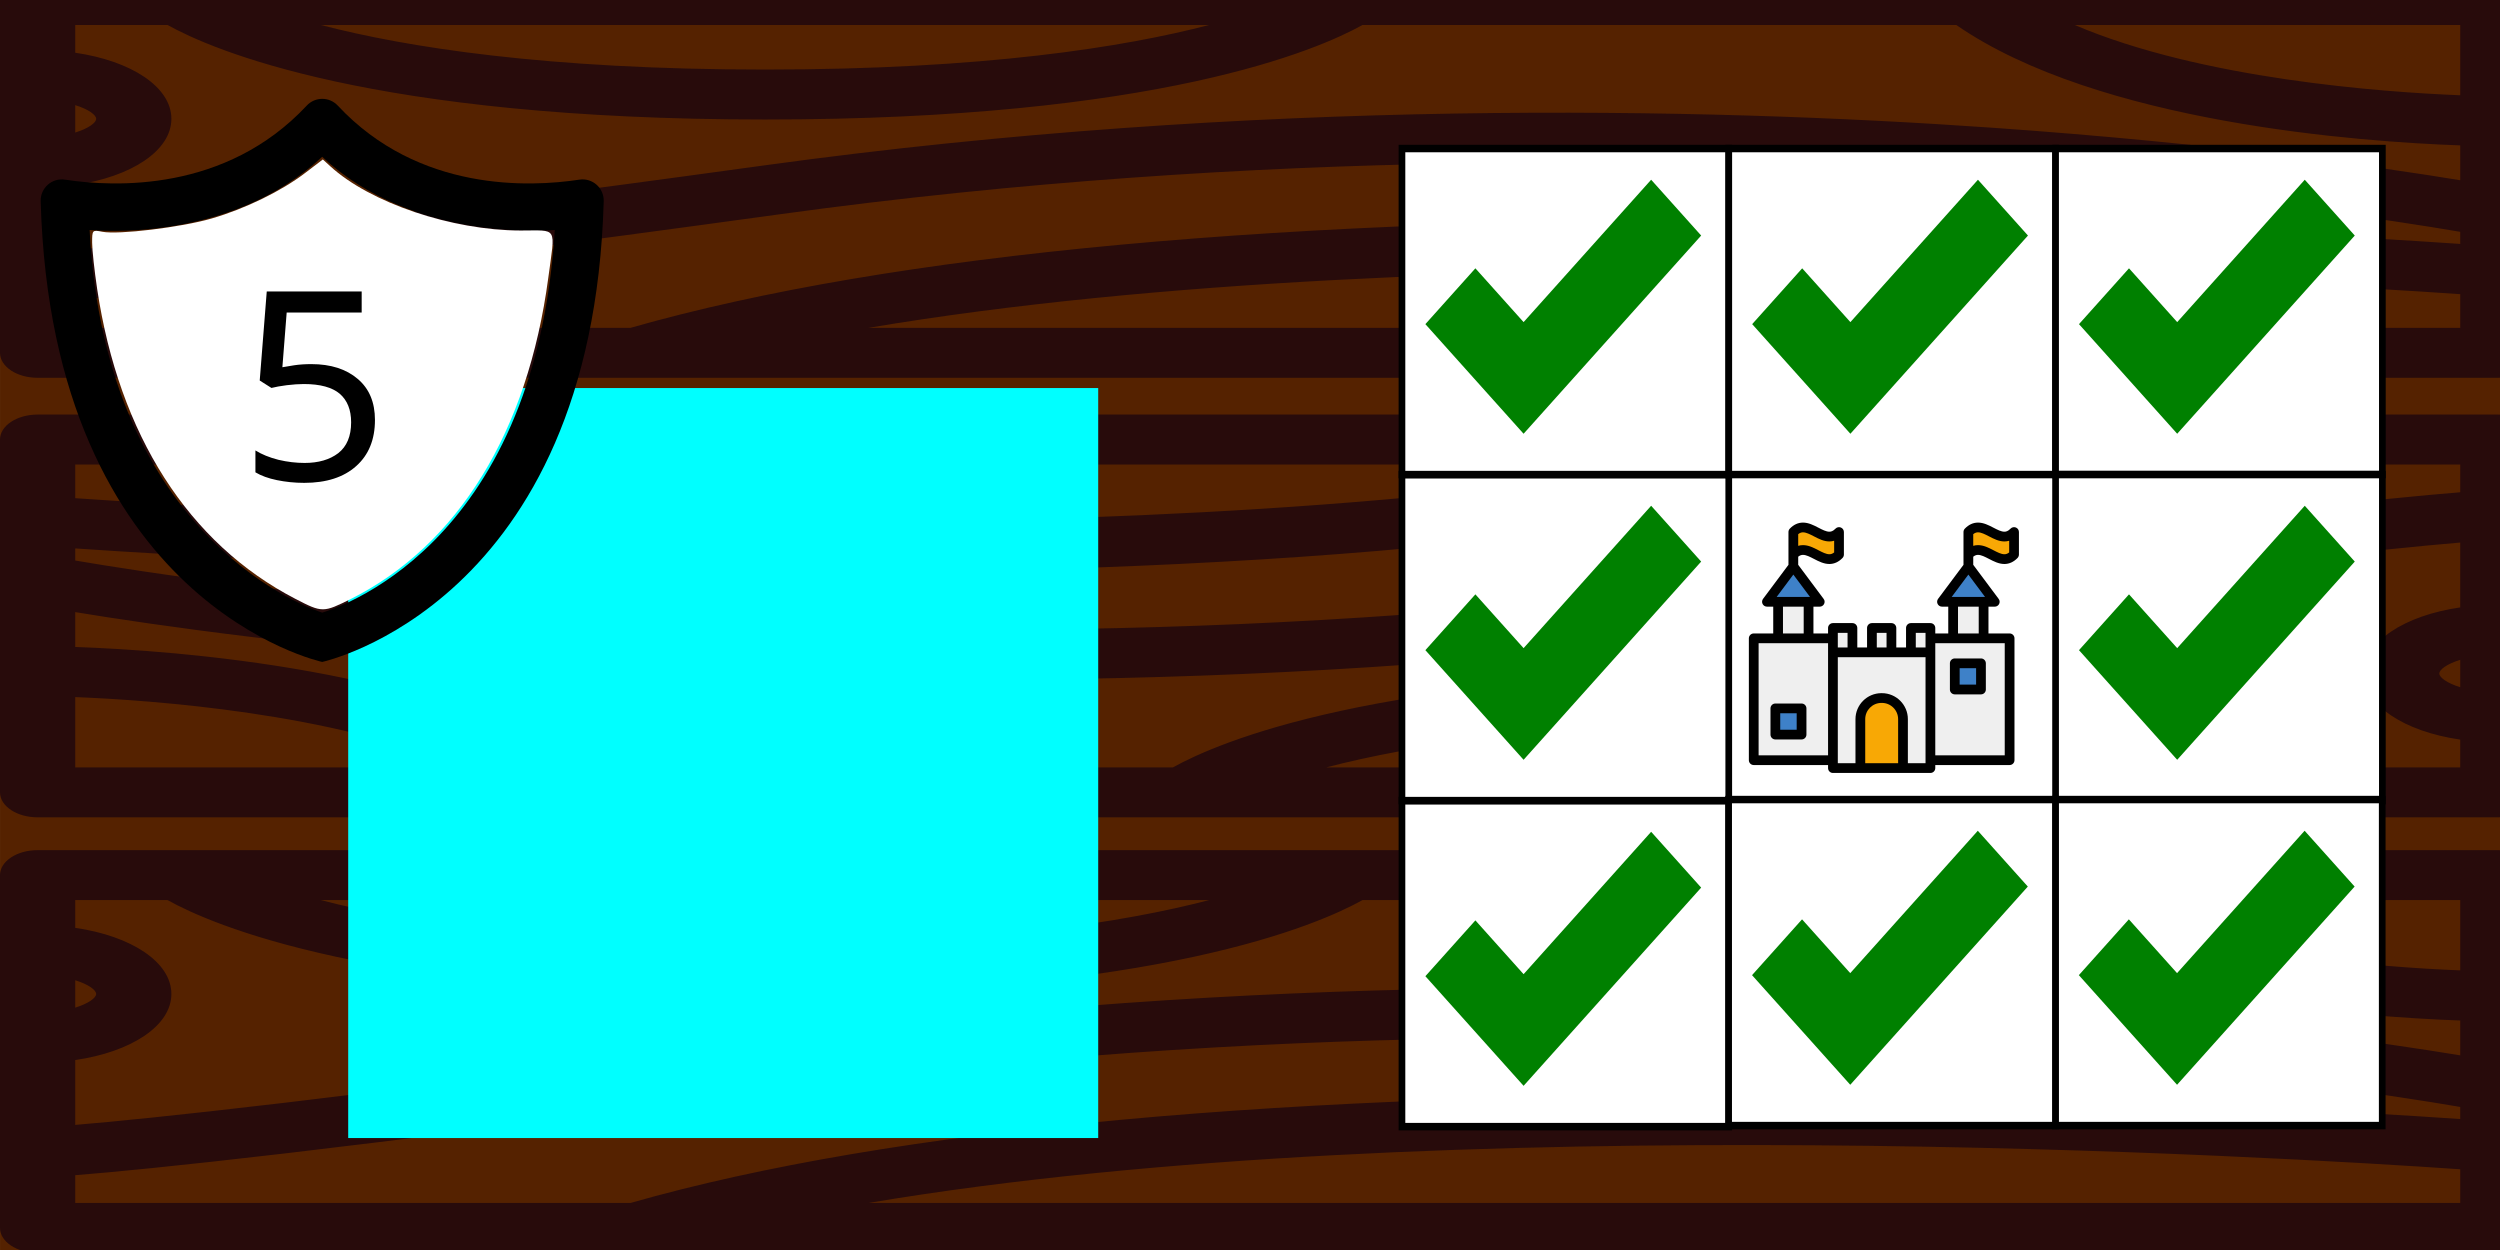
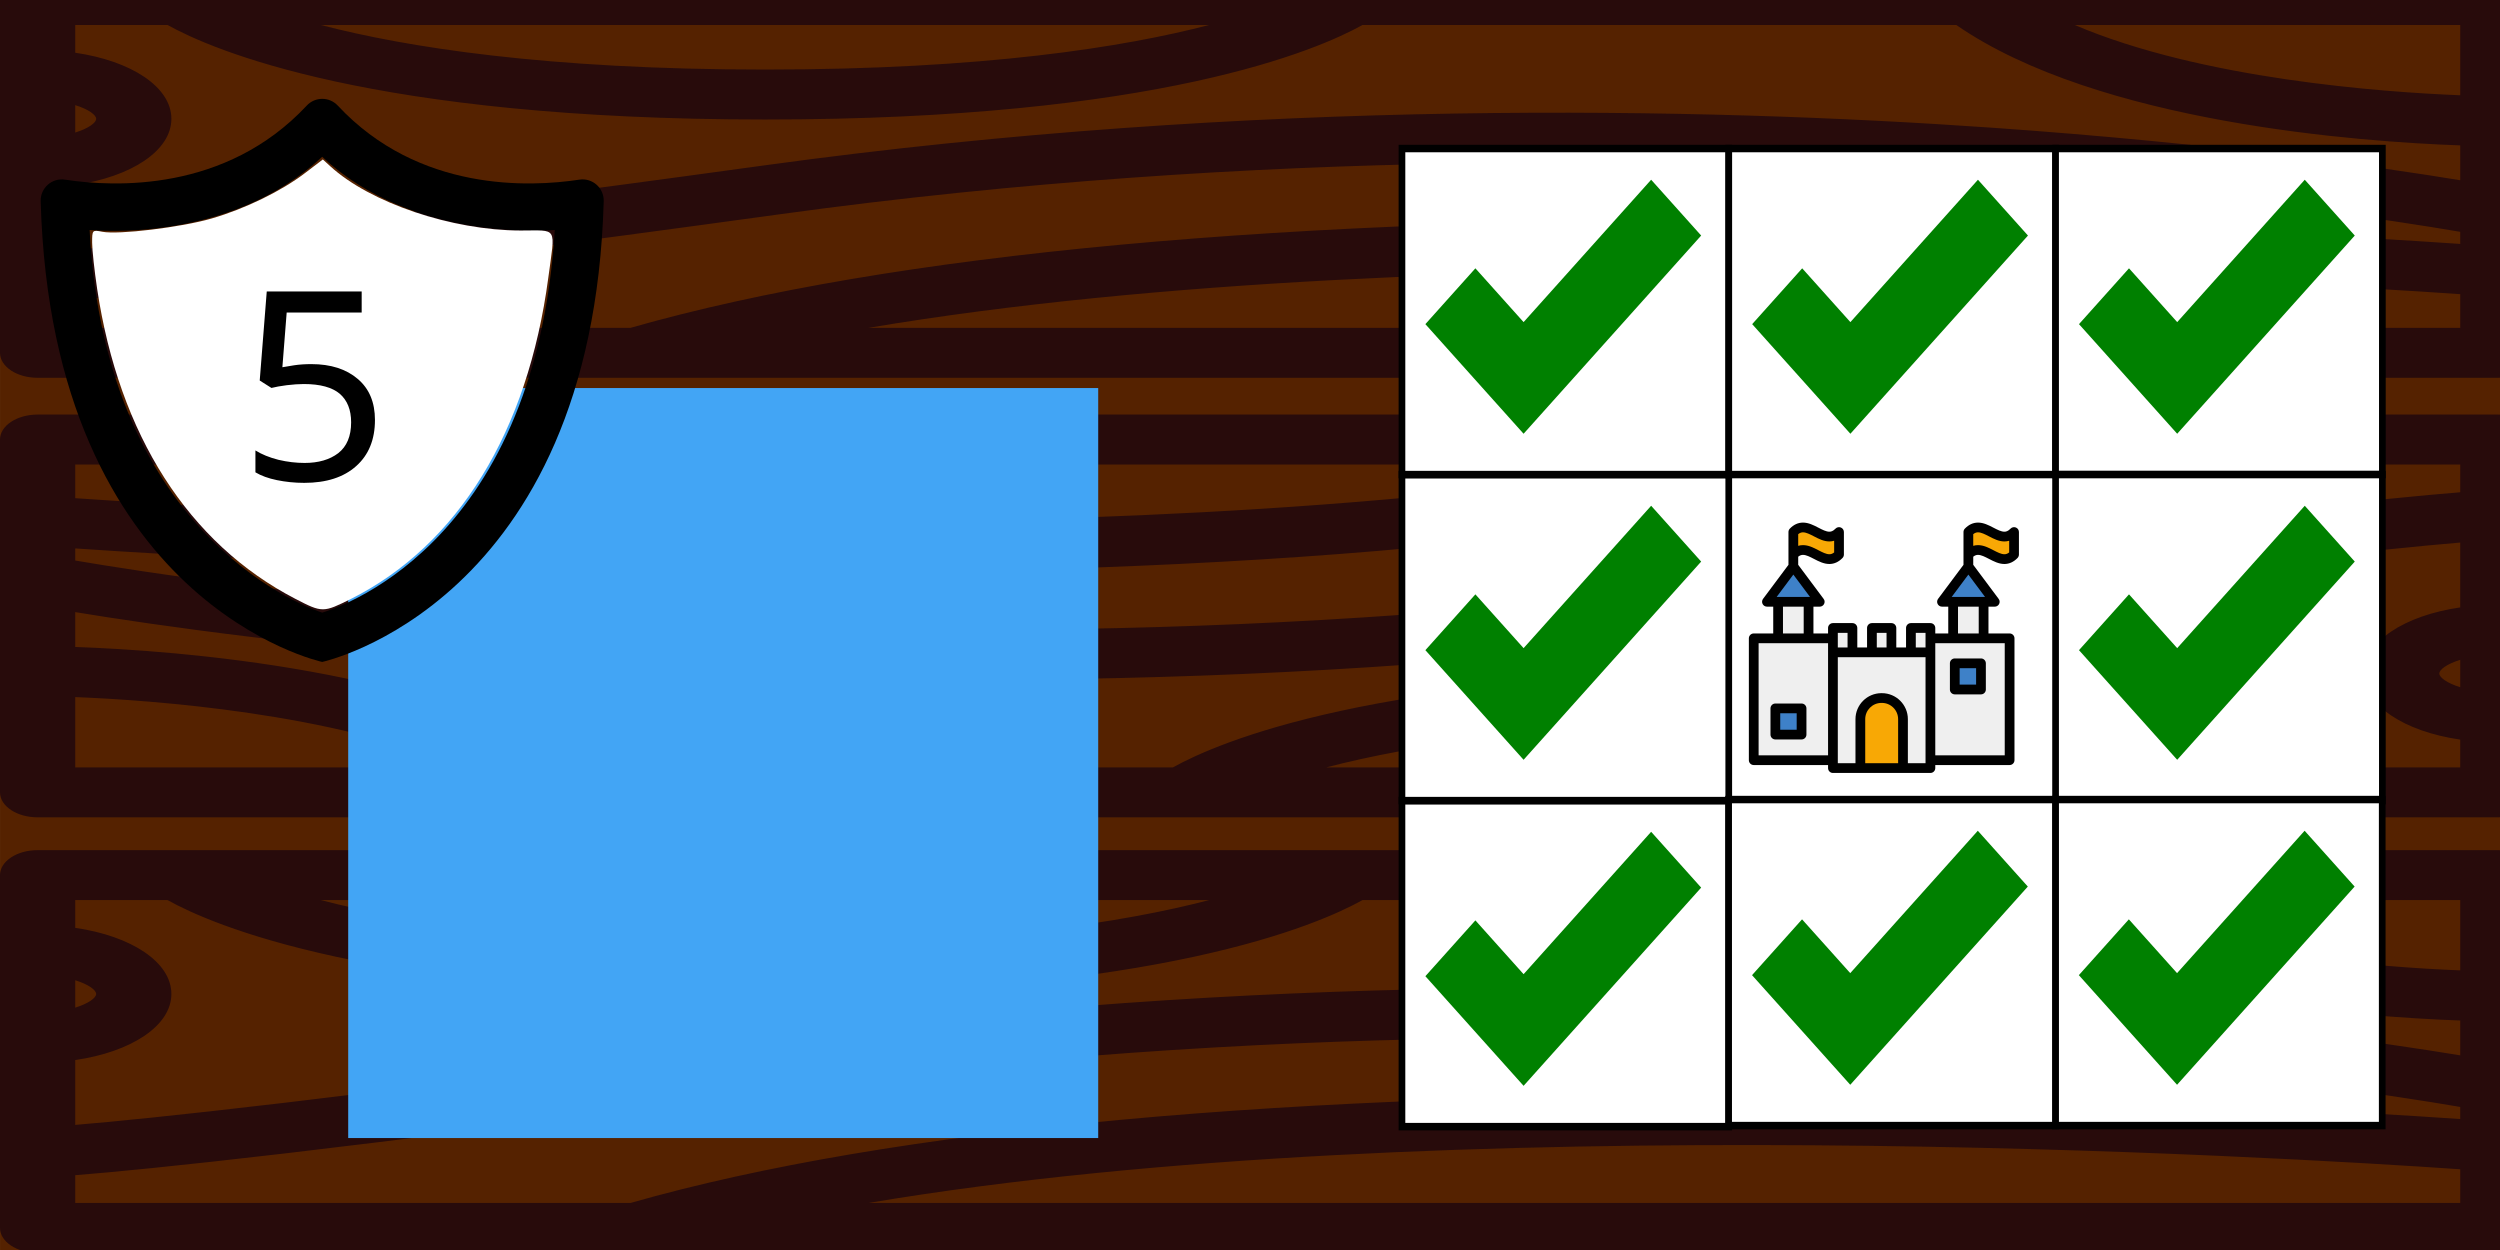
<svg xmlns="http://www.w3.org/2000/svg" viewBox="0 0 100 50" version="1.1" id="svg8">
  <defs id="defs2" />
  <g id="layer1" transform="translate(-15.76167,-6.75917)">
    <g id="g31" transform="matrix(1.403254,0,0,2.041733,-41.71221,-146.0861)" style="fill:#552200">
      <rect style="fill:#552200;stroke-width:0.188" id="rect26" width="71.263" height="24.489" x="40.958" y="74.861" />
    </g>
    <g id="g113" transform="matrix(0,-0.1315404,0.1980839,0,54.4515,45.1602)" style="fill:#280b0b">
      <g id="g6" transform="translate(-150.7667,-195.3204)" style="fill:#280b0b">
        <g id="g4" style="fill:#280b0b">
          <path d="M 176.589,0 H 69.301 c -4.195,0 -7.595,3.401 -7.595,7.595 v 121.339 c 0,0.019 0,0.037 0,0.057 v 375.413 c 0,4.195 3.401,7.595 7.595,7.595 h 24.645 c 0.003,0 0.005,0 0.008,0 0.004,0 0.007,0 0.01,0 h 17.921 c 0.009,0 0.018,0.002 0.027,0.002 0.008,0 0.016,-0.002 0.024,-0.002 h 64.651 c 4.195,0 7.595,-3.401 7.595,-7.595 V 7.595 C 184.184,3.401 180.784,0 176.589,0 Z m -31.975,15.191 c -1.254,2.705 -2.992,4.227 -4.164,4.227 -1.172,0 -2.91,-1.521 -4.164,-4.227 z M 87.135,496.808 H 76.896 V 175.386 c 29.4,115.54 13.952,285.753 10.239,321.422 z m 18.956,-10e-4 h -3.678 c 2.044,-19.808 6.803,-72.032 7.337,-133.217 C 110.656,259.641 99.6,180.179 76.897,127.328 V 15.191 h 8.438 c 1.694,14.07 7.347,51.949 26.093,142.258 20.167,97.154 17.254,185.689 11.258,242.852 -5.117,48.793 -13.284,83.648 -16.595,96.506 z m 15.686,10e-4 c 3.852,-15.506 11.149,-48.726 15.974,-94.512 6.147,-58.331 9.151,-148.695 -11.45,-247.934 C 108.225,67.272 102.455,29.666 100.629,15.19 h 19.72 c 2.483,11.335 10.425,19.418 20.103,19.418 9.678,0 17.619,-8.081 20.102,-19.418 h 8.44 v 18.641 c -7.5,8.923 -28.748,41.217 -28.748,120.653 0,79.436 21.248,111.73 28.748,120.653 v 119.901 c -29.92,28.719 -35.558,81.953 -36.617,101.77 z m 47.217,-432.02 v 179.377 c -6.706,-17.068 -13.557,-45.35 -13.557,-89.68 -0.001,-44.351 6.857,-72.64 13.557,-89.697 z m 0.001,432.02 H 147.62 c 0.942,-15.651 4.886,-52.179 21.375,-77.863 z" id="path2" style="fill:#280b0b" />
        </g>
      </g>
      <g id="g12" transform="translate(-150.7667,-195.3204)" style="fill:#280b0b">
        <g id="g10" style="fill:#280b0b">
          <path d="m 309.041,0 h -42.693 c -0.02,0 -0.041,0 -0.061,0 h -64.533 c -4.195,0 -7.595,3.401 -7.595,7.595 v 496.808 c 0,4.195 3.401,7.595 7.595,7.595 h 107.287 c 4.196,0 7.595,-3.401 7.595,-7.595 V 383.059 c 0,-0.016 0,-0.032 0,-0.049 V 7.595 C 316.636,3.401 313.237,0 309.041,0 Z m -99.693,15.191 h 21.375 c -0.942,15.652 -4.886,52.179 -21.375,77.863 z m 0,252.643 c 6.706,17.068 13.557,45.35 13.557,89.679 0,44.351 -6.858,72.639 -13.557,89.696 z m 24.38,228.974 c 1.254,-2.705 2.992,-4.227 4.163,-4.227 1.172,-0.001 2.91,1.521 4.164,4.227 z m 24.266,-10e-4 c -2.483,-11.335 -10.426,-19.418 -20.103,-19.418 -9.677,0 -17.619,8.082 -20.102,19.418 h -8.44 v -18.641 0 c 7.5,-8.923 28.748,-41.217 28.748,-120.652 0,-79.435 -21.248,-111.73 -28.748,-120.652 V 116.961 c 29.92,-28.718 35.56,-81.952 36.617,-101.77 h 10.6 c -3.852,15.506 -11.149,48.726 -15.975,94.512 -6.147,58.331 -9.151,148.695 11.449,247.934 18.077,87.089 23.848,124.696 25.674,139.17 z m 43.451,10e-4 h -8.438 v 0 C 291.313,482.738 285.66,444.859 266.914,354.55 246.747,257.396 249.66,168.861 255.656,111.698 260.774,62.905 268.941,28.051 272.252,15.192 h 3.677 c -2.044,19.809 -6.803,72.032 -7.337,133.217 -0.907,103.949 10.15,183.412 32.853,236.262 z m 0.001,-160.195 C 272.046,221.074 287.494,50.86 291.207,15.191 h 10.239 z" id="path8" style="fill:#280b0b" />
        </g>
      </g>
      <g id="g18" transform="translate(-150.7667,-195.3204)" style="fill:#280b0b">
        <g id="g16" style="fill:#280b0b">
          <path d="M 442.7,0 H 335.413 c -4.196,0 -7.595,3.401 -7.595,7.595 v 121.344 c 0,0.016 0,0.032 0,0.049 v 375.416 c 0,4.195 3.4,7.595 7.595,7.595 h 24.646 c 0.003,0 0.005,0 0.008,0 0.004,0 0.007,0 0.01,0 h 17.92 c 0.009,0 0.018,0.002 0.027,0.002 0.008,0 0.016,-0.002 0.024,-0.002 H 442.7 c 4.196,0 7.595,-3.401 7.595,-7.595 V 7.595 C 450.296,3.401 446.896,0 442.7,0 Z m -31.973,15.191 c -1.254,2.705 -2.992,4.227 -4.164,4.227 -1.173,0 -2.911,-1.521 -4.164,-4.227 z m -57.48,481.617 H 343.008 V 175.386 c 29.401,115.54 13.953,285.753 10.239,321.422 z m 18.955,-10e-4 h -3.677 c 2.044,-19.808 6.803,-72.032 7.337,-133.217 0.907,-103.949 -10.151,-183.411 -32.853,-236.262 V 15.191 h 8.438 c 1.694,14.07 7.347,51.949 26.093,142.258 20.167,97.154 17.254,185.689 11.258,242.852 -5.117,48.793 -13.284,83.648 -16.596,96.506 z m 15.686,0 c 3.851,-15.506 11.149,-48.726 15.975,-94.512 C 410.01,343.964 413.014,253.6 392.414,154.361 374.337,67.273 368.565,29.667 366.74,15.191 h 19.72 c 2.483,11.335 10.426,19.418 20.103,19.418 9.677,0 17.619,-8.081 20.102,-19.418 h 8.44 v 18.641 c -7.5,8.923 -28.748,41.217 -28.748,120.653 0,79.436 21.248,111.73 28.748,120.652 v 119.901 c -29.919,28.719 -35.558,81.953 -36.617,101.77 h -10.6 z M 435.105,64.789 v 179.375 c -6.706,-17.068 -13.557,-45.35 -13.557,-89.679 0,-44.351 6.857,-72.639 13.557,-89.696 z m 10e-4,432.019 h -21.375 c 0.942,-15.651 4.886,-52.179 21.375,-77.863 z" id="path14" style="fill:#280b0b" />
        </g>
      </g>
    </g>
    <rect style="fill:#ffffff;stroke-width:0.259" id="rect964" width="39.212" height="38.993" x="71.845" y="12.701" />
    <g id="g645-5" transform="matrix(1.168369,0,0,1.304125,20.86068,-6.558536)">
      <g id="g4177">
        <rect style="fill:#ffffff;stroke:#000000;stroke-width:0.229;stroke-miterlimit:4;stroke-dasharray:none;stroke-opacity:1" id="rect321-6-0" width="11.188" height="10" x="43.633" y="34.768" />
        <g id="g4169">
          <g id="g4163">
            <g id="g581-36" style="fill:#008000" transform="matrix(0.01905787,0,0,0.01905787,44.43452,34.89956)">
              <g id="g579-1" style="fill:#008000">
                <polygon points="405.584,43.295 176.428,272.452 89.84,185.865 0,275.706 86.588,362.293 176.428,452.131 266.266,362.293 495.426,133.133 " id="polygon577-0" style="fill:#008000" />
              </g>
            </g>
          </g>
        </g>
      </g>
    </g>
    <g id="g645-5-8" transform="matrix(1.168369,0,0,1.304125,20.86068,-19.59978)">
      <g id="g4177-1">
        <rect style="fill:#ffffff;stroke:#000000;stroke-width:0.229;stroke-miterlimit:4;stroke-dasharray:none;stroke-opacity:1" id="rect321-6-0-0" width="11.188" height="10" x="43.633" y="34.768" />
        <g id="g4169-3">
          <g id="g4163-0">
            <g id="g581-36-4" style="fill:#008000" transform="matrix(0.01905787,0,0,0.01905787,44.43452,34.89956)">
              <g id="g579-1-4" style="fill:#008000">
                <polygon points="86.588,362.293 176.428,452.131 266.266,362.293 495.426,133.133 405.584,43.295 176.428,272.452 89.84,185.865 0,275.706 " id="polygon577-0-4" style="fill:#008000" />
              </g>
            </g>
          </g>
        </g>
      </g>
    </g>
    <g id="g645-5-4" transform="matrix(1.168369,0,0,1.304125,20.86068,-32.64103)">
      <g id="g4177-7">
        <rect style="fill:#ffffff;stroke:#000000;stroke-width:0.229;stroke-miterlimit:4;stroke-dasharray:none;stroke-opacity:1" id="rect321-6-0-6" width="11.188" height="10" x="43.633" y="34.768" />
        <g id="g4169-31">
          <g id="g4163-7">
            <g id="g581-36-5" style="fill:#008000" transform="matrix(0.01905787,0,0,0.01905787,44.43452,34.89956)">
              <g id="g579-1-9" style="fill:#008000">
                <polygon points="86.588,362.293 176.428,452.131 266.266,362.293 495.426,133.133 405.584,43.295 176.428,272.452 89.84,185.865 0,275.706 " id="polygon577-0-6" style="fill:#008000" />
              </g>
            </g>
          </g>
        </g>
      </g>
    </g>
    <g id="g645-5-4-2" transform="matrix(1.168369,0,0,1.304125,33.93292,-32.64103)">
      <g id="g4177-7-1">
        <rect style="fill:#ffffff;stroke:#000000;stroke-width:0.229;stroke-miterlimit:4;stroke-dasharray:none;stroke-opacity:1" id="rect321-6-0-6-7" width="11.188" height="10" x="43.633" y="34.768" />
        <g id="g4169-31-8">
          <g id="g4163-7-5">
            <g id="g581-36-5-7" style="fill:#008000" transform="matrix(0.01905787,0,0,0.01905787,44.43452,34.89956)">
              <g id="g579-1-9-4" style="fill:#008000">
                <polygon points="405.584,43.295 176.428,272.452 89.84,185.865 0,275.706 86.588,362.293 176.428,452.131 266.266,362.293 495.426,133.133 " id="polygon577-0-6-1" style="fill:#008000" />
              </g>
            </g>
          </g>
        </g>
      </g>
    </g>
    <g id="g645-5-4-8" transform="matrix(1.168369,0,0,1.304125,47.00515,-32.64103)">
      <g id="g4177-7-5">
        <rect style="fill:#ffffff;stroke:#000000;stroke-width:0.229;stroke-miterlimit:4;stroke-dasharray:none;stroke-opacity:1" id="rect321-6-0-6-9" width="11.188" height="10" x="43.633" y="34.768" />
        <g id="g4169-31-7">
          <g id="g4163-7-53">
            <g id="g581-36-5-8" style="fill:#008000" transform="matrix(0.01905787,0,0,0.01905787,44.43452,34.89956)">
              <g id="g579-1-9-8" style="fill:#008000">
                <polygon points="89.84,185.865 0,275.706 86.588,362.293 176.428,452.131 266.266,362.293 495.426,133.133 405.584,43.295 176.428,272.452 " id="polygon577-0-6-3" style="fill:#008000" />
              </g>
            </g>
          </g>
        </g>
      </g>
    </g>
    <g id="g645-5-4-1" transform="matrix(1.168369,0,0,1.304125,47.00515,-19.59978)">
      <g id="g4177-7-8">
        <rect style="fill:#ffffff;stroke:#000000;stroke-width:0.229;stroke-miterlimit:4;stroke-dasharray:none;stroke-opacity:1" id="rect321-6-0-6-96" width="11.188" height="10" x="43.633" y="34.768" />
        <g id="g4169-31-4">
          <g id="g4163-7-3">
            <g id="g581-36-5-3" style="fill:#008000" transform="matrix(0.01905787,0,0,0.01905787,44.43452,34.89956)">
              <g id="g579-1-9-3" style="fill:#008000">
                <polygon points="176.428,272.452 89.84,185.865 0,275.706 86.588,362.293 176.428,452.131 266.266,362.293 495.426,133.133 405.584,43.295 " id="polygon577-0-6-8" style="fill:#008000" />
              </g>
            </g>
          </g>
        </g>
      </g>
    </g>
    <g id="g645-5-4-6" transform="matrix(1.168369,0,0,1.304125,46.99947,-6.600433)">
      <g id="g4177-7-0">
        <rect style="fill:#ffffff;stroke:#000000;stroke-width:0.229;stroke-miterlimit:4;stroke-dasharray:none;stroke-opacity:1" id="rect321-6-0-6-4" width="11.188" height="10" x="43.633" y="34.768" />
        <g id="g4169-31-88">
          <g id="g4163-7-8">
            <g id="g581-36-5-9" style="fill:#008000" transform="matrix(0.01905787,0,0,0.01905787,44.43452,34.89956)">
              <g id="g579-1-9-7" style="fill:#008000">
                <polygon points="176.428,272.452 89.84,185.865 0,275.706 86.588,362.293 176.428,452.131 266.266,362.293 495.426,133.133 405.584,43.295 " id="polygon577-0-6-7" style="fill:#008000" />
              </g>
            </g>
          </g>
        </g>
      </g>
    </g>
    <g id="g645-5-4-64" transform="matrix(1.168369,0,0,1.304125,33.92724,-6.600433)">
      <g id="g4177-7-3">
        <rect style="fill:#ffffff;stroke:#000000;stroke-width:0.229;stroke-miterlimit:4;stroke-dasharray:none;stroke-opacity:1" id="rect321-6-0-6-0" width="11.188" height="10" x="43.633" y="34.768" />
        <g id="g4169-31-3">
          <g id="g4163-7-0">
            <g id="g581-36-5-92" style="fill:#008000" transform="matrix(0.01905787,0,0,0.01905787,44.43452,34.89956)">
              <g id="g579-1-9-5" style="fill:#008000">
                <polygon points="176.428,272.452 89.84,185.865 0,275.706 86.588,362.293 176.428,452.131 266.266,362.293 495.426,133.133 405.584,43.295 " id="polygon577-0-6-4" style="fill:#008000" />
              </g>
            </g>
          </g>
        </g>
      </g>
    </g>
    <g id="g1193" transform="matrix(0.02436886,0,0,0.02436886,85.71611,27.26892)">
      <path style="fill:#f8a805" d="m 137.7,38.308 c -1.793,0.538 -3.66,0.812 -5.55,0.812 -7.21,0 -14.212,-3.628 -21.649,-7.482 L 110.41,31.591 C 103.016,27.77 96.033,24.16 88.849,24.16 c -4.662,0 -8.863,1.548 -12.846,4.733 L 73,31.294 V 65.07 l 10.305,-3.099 c 1.789,-0.538 3.655,-0.812 5.544,-0.812 7.211,0 14.225,3.635 21.702,7.51 7.402,3.831 14.395,7.45 21.599,7.45 4.649,0 8.848,-1.545 12.836,-4.723 L 148,68.995 v -33.78 z" id="path1155" />
      <polygon style="fill:#3e81c8" points="73.001,88.137 29.693,146.14 116.294,146.14 " id="polygon1157" />
      <rect x="48" y="146.14" style="fill:#efefef" width="50" height="60" id="rect1159" />
      <rect x="138" y="189.14" style="fill:#efefef" width="32" height="40" id="rect1161" />
      <rect x="202" y="189.14" style="fill:#efefef" width="32" height="40" id="rect1163" />
      <rect x="266" y="189.14" style="fill:#efefef" width="32" height="40" id="rect1165" />
      <path style="fill:#f8a805" d="m 424.998,38.308 c -1.792,0.539 -3.658,0.812 -5.548,0.812 -7.21,0 -14.212,-3.628 -21.697,-7.508 -7.403,-3.832 -14.396,-7.452 -21.603,-7.452 -2.076,0 -4.007,0.295 -5.902,0.902 -2.397,0.769 -4.736,2.06 -6.953,3.837 L 360.3,31.3 v 33.769 l 10.304,-3.098 c 1.791,-0.538 3.657,-0.812 5.547,-0.812 7.21,0 14.224,3.635 21.701,7.51 7.402,3.831 14.395,7.45 21.599,7.45 4.662,0 8.863,-1.548 12.846,-4.731 l 3.004,-2.401 V 35.214 Z" id="path1167" />
      <polygon style="fill:#3e81c8" points="360.3,88.137 316.993,146.14 403.594,146.14 " id="polygon1169" />
      <rect x="335.299" y="146.14" style="fill:#efefef" width="50" height="60" id="rect1171" />
      <path style="fill:#f8a805" d="m 218.349,304.14 h -0.699 c -19.105,0 -34.649,15.544 -34.649,34.649 v 80.351 h 70 V 338.79 C 253,319.684 237.456,304.14 218.349,304.14 Z" id="path1173" />
      <rect x="298" y="206.14" style="fill:#efefef" width="130" height="200" id="rect1175" />
      <path style="fill:#efefef" d="m 138,229.14 v 190 h 45 v -80.35 c 0,-19.105 15.544,-34.649 34.649,-34.649 h 0.699 c 19.106,0 34.651,15.544 34.651,34.649 v 80.351 h 45 v -190 z" id="path1177" />
      <rect x="8" y="206.14" style="fill:#efefef" width="130" height="200" id="rect1179" />
      <rect x="43.5" y="321.14" style="fill:#3e81c8" width="43" height="43" id="rect1181" />
      <rect x="338" y="247.14" style="fill:#3e81c8" width="43" height="43" id="rect1183" />
      <g id="g1191">
        <path d="m 438.3,24.22 c -3.03,-1.22 -6.49,-0.48 -8.76,1.86 -4.3,4.46 -7.65,5.04 -10.09,5.04 -5.27,0 -11.44,-3.2 -17.97,-6.58 -7.95,-4.12 -16.17,-8.38 -25.33,-8.38 -7.98,0 -15.25,3.34 -21.61,9.92 -1.44,1.5 -2.24,3.49 -2.24,5.56 v 53.84 l -41.71,55.87 c -1.81,2.43 -2.1,5.67 -0.74,8.38 1.35,2.7 4.12,4.41 7.15,4.41 h 10.3 v 44 H 306 v -9 c 0,-4.42 -3.58,-8 -8,-8 h -32 c -4.42,0 -8,3.58 -8,8 v 32 h -16 v -32 c 0,-4.42 -3.58,-8 -8,-8 h -32 c -4.42,0 -8,3.58 -8,8 v 32 h -16 v -32 c 0,-4.42 -3.58,-8 -8,-8 h -32 c -4.42,0 -8,3.58 -8,8 v 9 h -24 v -44 h 10.3 c 0.01,0 0.01,0 0.02,0 4.42,0 8,-3.58 8,-8 0,-1.98 -0.72,-3.79 -1.91,-5.18 L 81,85.48 V 72.14 c 3.24,-2.59 5.85,-2.98 7.85,-2.98 5.26,0 11.43,3.2 17.97,6.58 7.95,4.12 16.16,8.38 25.33,8.38 7.98,0 15.25,-3.34 21.6,-9.92 1.44,-1.5 2.25,-3.49 2.25,-5.56 v -37 c 0,-3.26 -1.98,-6.2 -5.01,-7.42 -3.02,-1.22 -6.48,-0.48 -8.75,1.86 -4.3,4.46 -7.65,5.04 -10.09,5.04 -5.27,0 -11.44,-3.2 -17.97,-6.58 -7.95,-4.12 -16.17,-8.38 -25.33,-8.38 -7.99,0 -15.25,3.34 -21.61,9.92 C 65.8,27.58 65,29.57 65,31.64 v 53.84 l -41.71,55.87 c -1.82,2.43 -2.1,5.67 -0.75,8.38 1.36,2.7 4.13,4.41 7.16,4.41 H 40 v 44 H 8 c -4.42,0 -8,3.58 -8,8 v 200 c 0,4.42 3.58,8 8,8 h 122 v 5 c 0,4.42 3.58,8 8,8 h 160 c 4.42,0 8,-3.58 8,-8 v -5 h 122 c 4.42,0 8,-3.58 8,-8 v -200 c 0,-4.42 -3.58,-8 -8,-8 h -34.7 v -44 h 10.3 c 0.01,0 0.01,0 0.02,0 4.42,0 8,-3.58 8,-8 0,-1.98 -0.72,-3.79 -1.91,-5.18 L 368.3,85.48 V 72.14 c 3.24,-2.59 5.85,-2.98 7.85,-2.98 5.27,0 11.44,3.2 17.97,6.58 7.95,4.12 16.16,8.38 25.33,8.38 7.98,0 15.25,-3.34 21.61,-9.92 1.43,-1.5 2.24,-3.49 2.24,-5.56 v -37 c 0,-3.26 -1.98,-6.2 -5,-7.42 z M 81,35.14 c 3.24,-2.59 5.85,-2.98 7.85,-2.98 5.26,0 11.43,3.2 17.97,6.58 7.95,4.12 16.16,8.38 25.33,8.38 2.7,0 5.32,-0.39 7.85,-1.15 v 19.17 c -3.25,2.59 -5.85,2.98 -7.85,2.98 -5.27,0 -11.44,-3.2 -17.97,-6.58 -7.95,-4.12 -16.17,-8.38 -25.33,-8.38 -2.7,0 -5.32,0.39 -7.85,1.15 0,0 0,-19.17 0,-19.17 z m -8,66.37 27.34,36.63 H 45.65 Z m 17,52.63 v 44 H 56 v -44 z m 40,244 H 16 v -184 h 114 z m 80,-201 h 16 v 24 h -16 z m -64,0 h 16 v 24 h -16 z m 99,214 h -54 v -72.35 c 0,-14.69 11.95,-26.65 26.65,-26.65 h 0.7 c 14.691,0 26.65,11.96 26.65,26.65 z m 45,0 h -29 v -72.35 c 0,-23.52 -19.14,-42.65 -42.65,-42.65 h -0.7 c -23.52,0 -42.65,19.13 -42.65,42.65 v 72.35 h -29 v -174 h 144 z m 0,-190 h -16 v -24 h 16 z m 130,-7 v 184 H 306 v -184 z m -76.7,-16 v -44 h 34 v 44 z m 44.34,-60 h -54.69 l 27.35,-36.63 z m 39.66,-73 c -3.24,2.59 -5.85,2.98 -7.85,2.98 -5.27,0 -11.44,-3.2 -17.97,-6.58 -7.95,-4.12 -16.17,-8.38 -25.33,-8.38 -2.7,0 -5.32,0.39 -7.85,1.15 V 35.14 c 1.62,-1.3 3.08,-2.04 4.39,-2.46 1.31,-0.42 2.46,-0.52 3.46,-0.52 5.27,0 11.44,3.2 17.97,6.58 7.95,4.12 16.16,8.38 25.33,8.38 2.7,0 5.32,-0.39 7.85,-1.15 z" id="path1185" />
        <path d="m 86.5,313.14 h -43 c -4.42,0 -8,3.58 -8,8 v 43 c 0,4.42 3.58,8 8,8 h 43 c 4.42,0 8,-3.58 8,-8 v -43 c 0,-4.42 -3.58,-8 -8,-8 z m -8,43 h -27 v -27 h 27 z" id="path1187" />
        <path d="m 381,239.14 h -43 c -4.42,0 -8,3.58 -8,8 v 43 c 0,4.42 3.58,8 8,8 h 43 c 4.42,0 8,-3.58 8,-8 v -43 c 0,-4.42 -3.58,-8 -8,-8 z m -8,43 h -27 v -27 h 27 z" id="path1189" />
      </g>
    </g>
-     <rect style="fill:#00ffff;stroke-width:0.265" id="rect970" width="30" height="30" x="29.69" y="22.281" />
+     <rect style="fill:#42a5f5;stroke-width:0.265;fill-opacity:1" id="rect970" width="30" height="30" x="29.69" y="22.281" />
    <g id="g1516" transform="translate(-1.040828,-9.250455)">
      <g id="g71" transform="translate(1.060025,4.298518)">
        <g id="g419" transform="matrix(0.04596369,0,0,0.04596369,16.86357,15.1608)">
          <g id="g417">
            <path d="m 256,458.1 c -5.9,-2 -188.4,-60.9 -202.4,-333 7,0.5 122.3,11.2 202.4,-63.7 78.9,73.8 195.4,64.1 202.4,63.7 -17.2,280.2 -196.5,331 -202.4,333 z M 479.7,81.3 C 437,87.8 340,92.3 269.6,16.9 262.3,9 249.8,9 242.5,16.9 172,92.3 75,87.8 32.3,81.3 20.9,79.5 10.7,88.5 11,100 c 9.9,350.5 245,401 245,401 0,0 235.1,-50.4 245,-401 0.3,-11.5 -9.9,-20.5 -21.3,-18.7 z" id="path415" />
          </g>
        </g>
        <path style="fill:#ffffff;stroke-width:0.134" d="m 27.561,35.667 c -4.275,-2.214 -7.056,-6.559 -7.932,-12.395 -0.11,-0.735 -0.201,-1.569 -0.201,-1.854 -7.68e-4,-0.505 0.009,-0.516 0.403,-0.437 0.64,0.128 3.158,-0.176 4.374,-0.529 1.342,-0.389 2.789,-1.094 3.745,-1.824 l 0.706,-0.539 0.297,0.272 c 1.594,1.462 4.869,2.568 7.613,2.571 1.509,0.002 1.388,-0.206 1.108,1.891 -0.819,6.15 -3.611,10.694 -7.89,12.842 -1.109,0.557 -1.152,0.557 -2.223,0.002 z" id="path476" />
      </g>
      <text xml:space="preserve" style="font-style:normal;font-weight:normal;font-size:10.583px;line-height:1.25;font-family:sans-serif;fill:#000000;fill-opacity:1;stroke:none;stroke-width:0.265" x="26.349" y="35.216" id="text962">
        <tspan id="tspan960" x="26.349" y="35.216" style="stroke-width:0.265">5</tspan>
      </text>
    </g>
    <g id="g1223" transform="matrix(0.05847065,0,0,0.05847065,32.2487,25.34699)" />
    <g id="g1221" transform="matrix(0.05847065,0,0,0.05847065,32.2487,25.34699)" />
    <g id="g1219" transform="matrix(0.05847065,0,0,0.05847065,32.2487,25.34699)" />
    <g id="g1217" transform="matrix(0.05847065,0,0,0.05847065,32.2487,25.34699)" />
    <g id="g1215" transform="matrix(0.05847065,0,0,0.05847065,32.2487,25.34699)" />
    <g id="g1213" transform="matrix(0.05847065,0,0,0.05847065,32.2487,25.34699)" />
    <g id="g1211" transform="matrix(0.05847065,0,0,0.05847065,32.2487,25.34699)" />
    <g id="g1209" transform="matrix(0.05847065,0,0,0.05847065,32.2487,25.34699)" />
    <g id="g1207" transform="matrix(0.05847065,0,0,0.05847065,32.2487,25.34699)" />
    <g id="g1205" transform="matrix(0.05847065,0,0,0.05847065,32.2487,25.34699)" />
    <g id="g1203" transform="matrix(0.05847065,0,0,0.05847065,32.2487,25.34699)" />
    <g id="g1201" transform="matrix(0.05847065,0,0,0.05847065,32.2487,25.34699)" />
    <g id="g1199" transform="matrix(0.05847065,0,0,0.05847065,32.2487,25.34699)" />
    <g id="g1197" transform="matrix(0.05847065,0,0,0.05847065,32.2487,25.34699)" />
    <g id="g1195" transform="matrix(0.05847065,0,0,0.05847065,32.2487,25.34699)" />
    <g id="g1615" transform="matrix(0.02004772,0,0,0.02004772,88.6036,34.64285)" />
    <g id="g1617" transform="matrix(0.02004772,0,0,0.02004772,88.6036,34.64285)" />
    <g id="g1619" transform="matrix(0.02004772,0,0,0.02004772,88.6036,34.64285)" />
    <g id="g1621" transform="matrix(0.02004772,0,0,0.02004772,88.6036,34.64285)" />
    <g id="g1623" transform="matrix(0.02004772,0,0,0.02004772,88.6036,34.64285)" />
    <g id="g1625" transform="matrix(0.02004772,0,0,0.02004772,88.6036,34.64285)" />
    <g id="g1627" transform="matrix(0.02004772,0,0,0.02004772,88.6036,34.64285)" />
    <g id="g1629" transform="matrix(0.02004772,0,0,0.02004772,88.6036,34.64285)" />
    <g id="g1631" transform="matrix(0.02004772,0,0,0.02004772,88.6036,34.64285)" />
    <g id="g1633" transform="matrix(0.02004772,0,0,0.02004772,88.6036,34.64285)" />
    <g id="g1635" transform="matrix(0.02004772,0,0,0.02004772,88.6036,34.64285)" />
    <g id="g1637" transform="matrix(0.02004772,0,0,0.02004772,88.6036,34.64285)" />
    <g id="g1639" transform="matrix(0.02004772,0,0,0.02004772,88.6036,34.64285)" />
    <g id="g1641" transform="matrix(0.02004772,0,0,0.02004772,88.6036,34.64285)" />
    <g id="g1643" transform="matrix(0.02004772,0,0,0.02004772,88.6036,34.64285)" />
  </g>
</svg>
